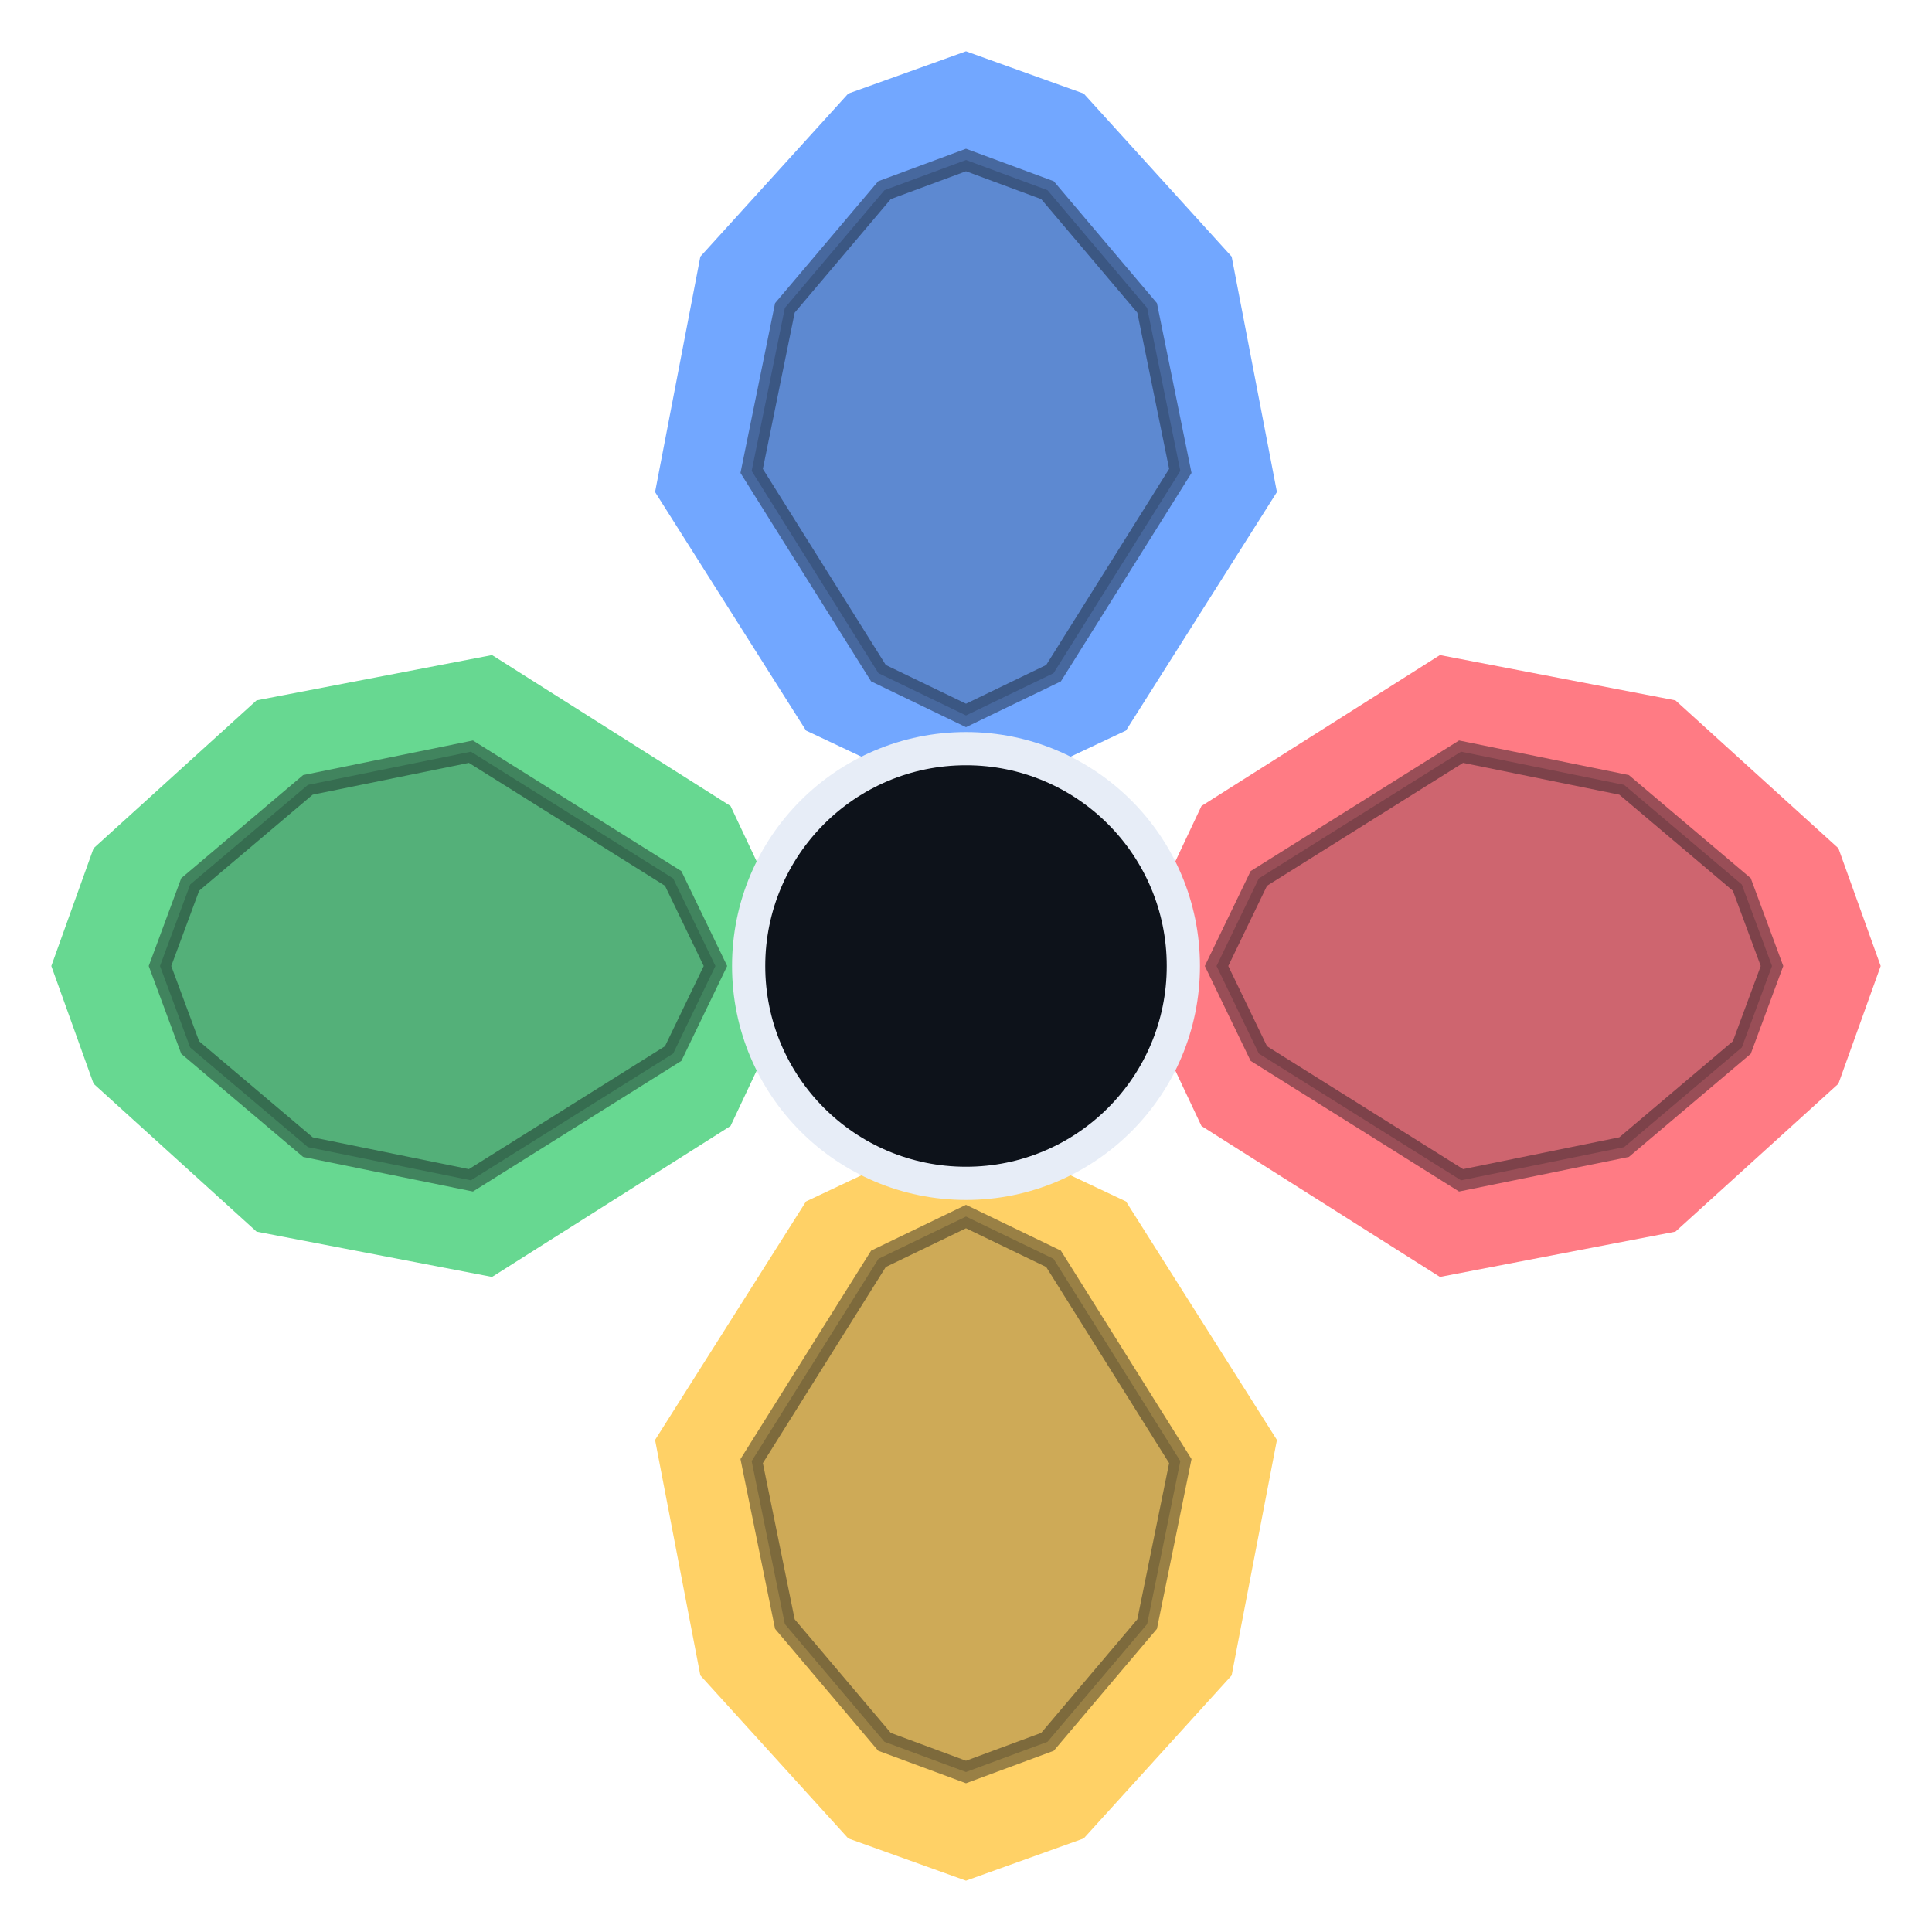
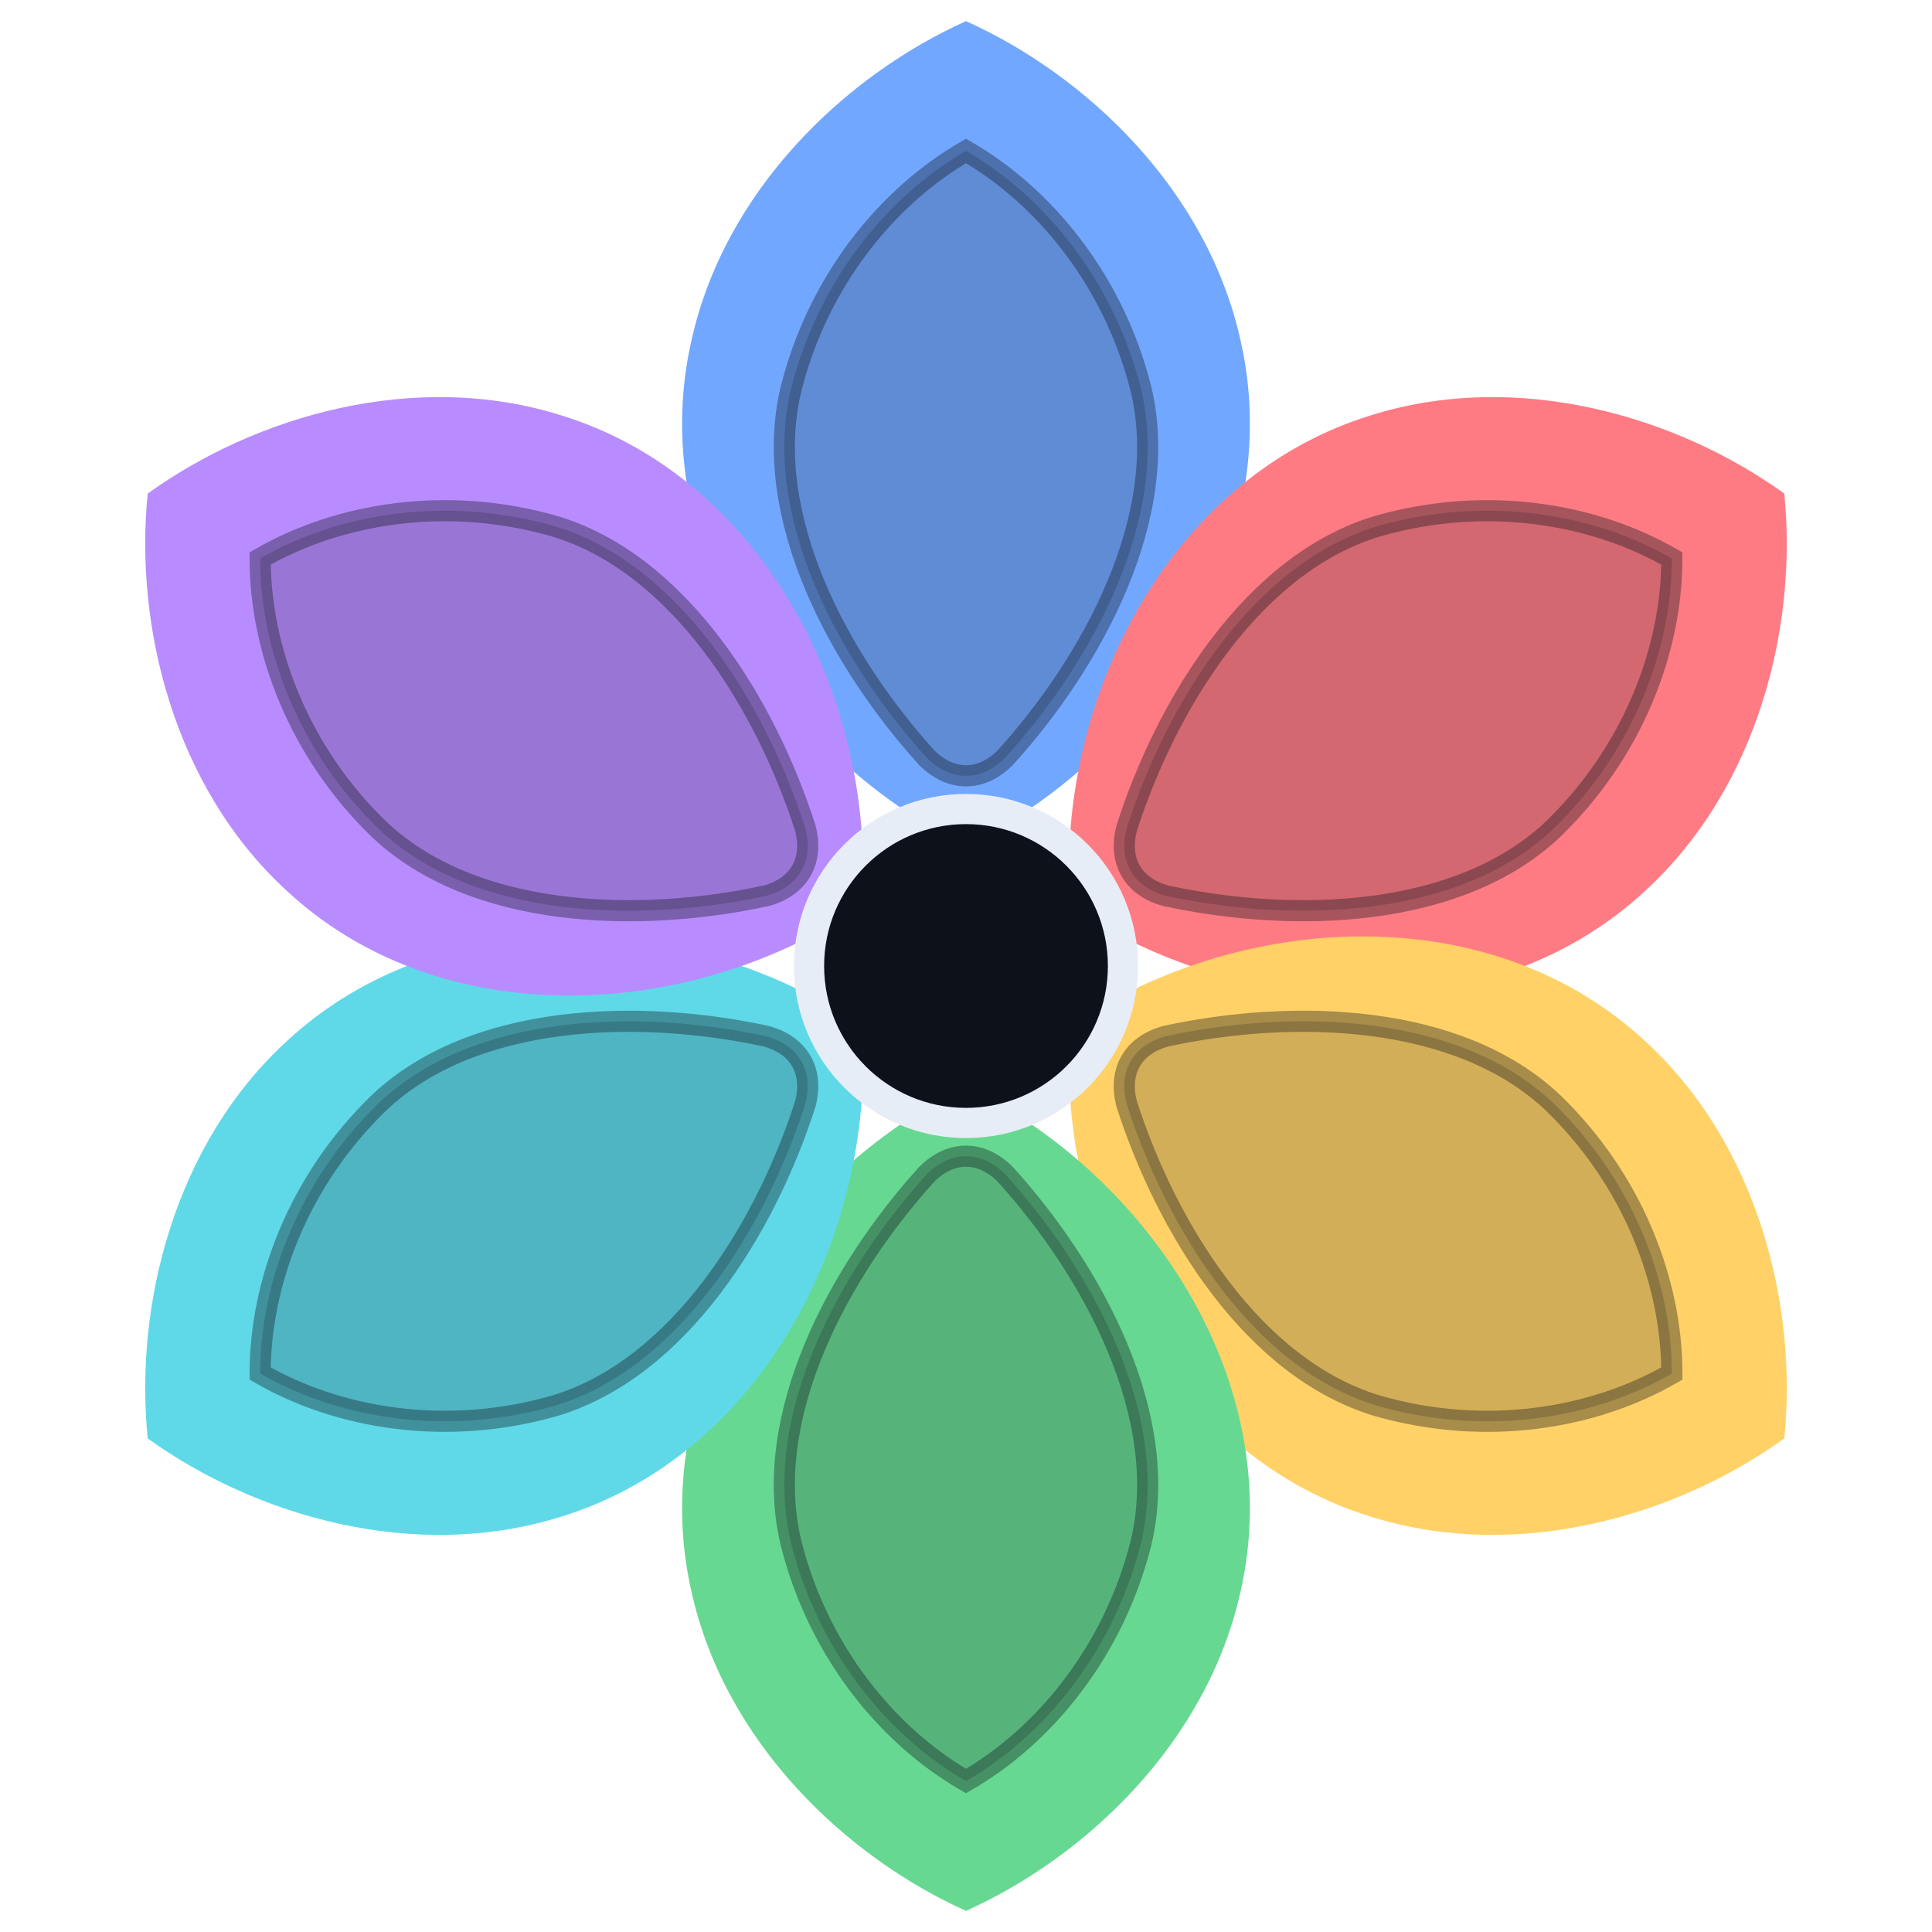
<svg xmlns="http://www.w3.org/2000/svg" viewBox="0 0 32 32" fill="none">
-   <path fill="#72A7FF" d="M16 13.35 13.35 12.1 10.85 8.15 11.6 4.25 14.05 1.55 16 0.85 17.95 1.55 20.4 4.25 21.15 8.15 18.65 12.1z" />
-   <path fill="#0D121A" fill-opacity="0.2" stroke="#0D121A" stroke-opacity="0.42" stroke-width="0.35" d="M16 11.85 14.55 11.15 12.45 7.8 13 5.1 14.65 3.15 16 2.65 17.35 3.15 19 5.1 19.55 7.8 17.45 11.15z" />
-   <path fill="#FF7B84" d="M16 13.35 13.35 12.1 10.85 8.15 11.6 4.25 14.05 1.55 16 0.85 17.95 1.55 20.4 4.25 21.15 8.15 18.65 12.1z" transform="rotate(90 16 16)" />
-   <path fill="#0D121A" fill-opacity="0.2" stroke="#0D121A" stroke-opacity="0.42" stroke-width="0.35" d="M16 11.85 14.55 11.15 12.45 7.8 13 5.1 14.65 3.15 16 2.65 17.35 3.15 19 5.1 19.55 7.8 17.45 11.15z" transform="rotate(90 16 16)" />
-   <path fill="#FFD166" d="M16 13.35 13.35 12.1 10.85 8.15 11.6 4.25 14.05 1.55 16 0.85 17.95 1.55 20.4 4.25 21.15 8.15 18.65 12.1z" transform="rotate(180 16 16)" />
-   <path fill="#0D121A" fill-opacity="0.2" stroke="#0D121A" stroke-opacity="0.42" stroke-width="0.35" d="M16 11.85 14.55 11.15 12.45 7.8 13 5.1 14.65 3.15 16 2.65 17.35 3.15 19 5.1 19.55 7.8 17.45 11.15z" transform="rotate(180 16 16)" />
-   <path fill="#67D891" d="M16 13.35 13.35 12.1 10.85 8.15 11.6 4.25 14.05 1.55 16 0.85 17.95 1.55 20.4 4.25 21.15 8.15 18.65 12.1z" transform="rotate(270 16 16)" />
-   <path fill="#0D121A" fill-opacity="0.2" stroke="#0D121A" stroke-opacity="0.42" stroke-width="0.35" d="M16 11.85 14.55 11.15 12.45 7.8 13 5.1 14.65 3.15 16 2.65 17.35 3.15 19 5.1 19.55 7.8 17.45 11.15z" transform="rotate(270 16 16)" />
-   <circle cx="16" cy="16" r="3.6" fill="#0D121A" stroke="#E7EDF7" stroke-width="0.55" />
+   <path fill="#72A7FF" d="M16 0.35 C14 1.25 12 3.15 11.45 5.65 C10.75 8.75 12.55 11.85 15.1 13.5 C15.6 13.82 16.4 13.82 16.9 13.5 C19.45 11.85 21.25 8.75 20.55 5.65 C20 3.15 18 1.25 16 0.35z" />
+   <path fill="#0D121A" fill-opacity="0.18" stroke="#0D121A" stroke-opacity="0.36" stroke-width="0.35" d="M16 2.5 C14.7 3.25 13.55 4.65 13.1 6.45 C12.6 8.55 13.9 10.95 15.35 12.55 C15.75 12.95 16.25 12.95 16.65 12.55 C18.1 10.95 19.4 8.55 18.9 6.45 C18.45 4.65 17.3 3.25 16 2.5z" />
+   <path fill="#FF7B84" d="M16 0.35 C14 1.25 12 3.15 11.45 5.65 C10.75 8.75 12.55 11.85 15.1 13.5 C15.6 13.82 16.4 13.82 16.9 13.5 C19.45 11.85 21.25 8.75 20.55 5.65 C20 3.15 18 1.25 16 0.35z" transform="rotate(60 16 16)" />
+   <path fill="#0D121A" fill-opacity="0.18" stroke="#0D121A" stroke-opacity="0.36" stroke-width="0.35" d="M16 2.5 C14.7 3.25 13.55 4.65 13.1 6.45 C12.6 8.55 13.9 10.95 15.35 12.55 C15.75 12.95 16.25 12.95 16.65 12.55 C18.1 10.95 19.4 8.55 18.9 6.45 C18.45 4.65 17.3 3.25 16 2.5z" transform="rotate(60 16 16)" />
+   <path fill="#FFD166" d="M16 0.35 C14 1.25 12 3.15 11.45 5.65 C10.75 8.75 12.55 11.85 15.1 13.5 C15.6 13.82 16.4 13.82 16.9 13.5 C19.45 11.85 21.25 8.75 20.55 5.65 C20 3.15 18 1.25 16 0.35z" transform="rotate(120 16 16)" />
+   <path fill="#0D121A" fill-opacity="0.18" stroke="#0D121A" stroke-opacity="0.36" stroke-width="0.35" d="M16 2.5 C14.7 3.25 13.55 4.65 13.1 6.45 C12.6 8.55 13.9 10.95 15.35 12.55 C15.75 12.95 16.25 12.95 16.65 12.55 C18.1 10.95 19.4 8.55 18.9 6.45 C18.45 4.65 17.3 3.25 16 2.5z" transform="rotate(120 16 16)" />
+   <path fill="#67D891" d="M16 0.35 C14 1.25 12 3.15 11.45 5.65 C10.75 8.75 12.55 11.85 15.1 13.5 C15.6 13.82 16.4 13.82 16.9 13.5 C19.45 11.85 21.25 8.75 20.55 5.65 C20 3.15 18 1.25 16 0.35z" transform="rotate(180 16 16)" />
+   <path fill="#0D121A" fill-opacity="0.18" stroke="#0D121A" stroke-opacity="0.36" stroke-width="0.35" d="M16 2.5 C14.7 3.25 13.55 4.65 13.1 6.45 C12.6 8.55 13.9 10.95 15.35 12.55 C15.75 12.95 16.25 12.95 16.65 12.55 C18.1 10.95 19.4 8.55 18.9 6.45 C18.45 4.65 17.3 3.25 16 2.5z" transform="rotate(180 16 16)" />
+   <path fill="#5FD9E8" d="M16 0.35 C14 1.25 12 3.15 11.45 5.65 C10.75 8.75 12.55 11.85 15.1 13.5 C15.6 13.82 16.4 13.82 16.9 13.5 C19.45 11.85 21.25 8.75 20.55 5.65 C20 3.15 18 1.25 16 0.35z" transform="rotate(240 16 16)" />
+   <path fill="#0D121A" fill-opacity="0.18" stroke="#0D121A" stroke-opacity="0.36" stroke-width="0.35" d="M16 2.5 C14.7 3.25 13.55 4.65 13.1 6.45 C12.6 8.55 13.9 10.95 15.35 12.55 C15.75 12.95 16.25 12.95 16.65 12.55 C18.1 10.95 19.4 8.55 18.9 6.45 C18.45 4.65 17.3 3.25 16 2.5z" transform="rotate(240 16 16)" />
+   <path fill="#B88CFF" d="M16 0.35 C14 1.25 12 3.15 11.45 5.65 C10.75 8.75 12.55 11.85 15.1 13.5 C15.6 13.82 16.4 13.82 16.9 13.5 C19.45 11.85 21.25 8.75 20.55 5.65 C20 3.15 18 1.25 16 0.35z" transform="rotate(300 16 16)" />
+   <path fill="#0D121A" fill-opacity="0.18" stroke="#0D121A" stroke-opacity="0.36" stroke-width="0.35" d="M16 2.5 C14.7 3.25 13.55 4.65 13.1 6.45 C12.6 8.55 13.9 10.95 15.35 12.55 C15.75 12.95 16.25 12.95 16.65 12.55 C18.1 10.95 19.4 8.55 18.9 6.45 C18.45 4.65 17.3 3.25 16 2.5z" transform="rotate(300 16 16)" />
+   <circle cx="16" cy="16" r="2.6" fill="#0D121A" stroke="#E7EDF7" stroke-width="0.5" />
</svg>
